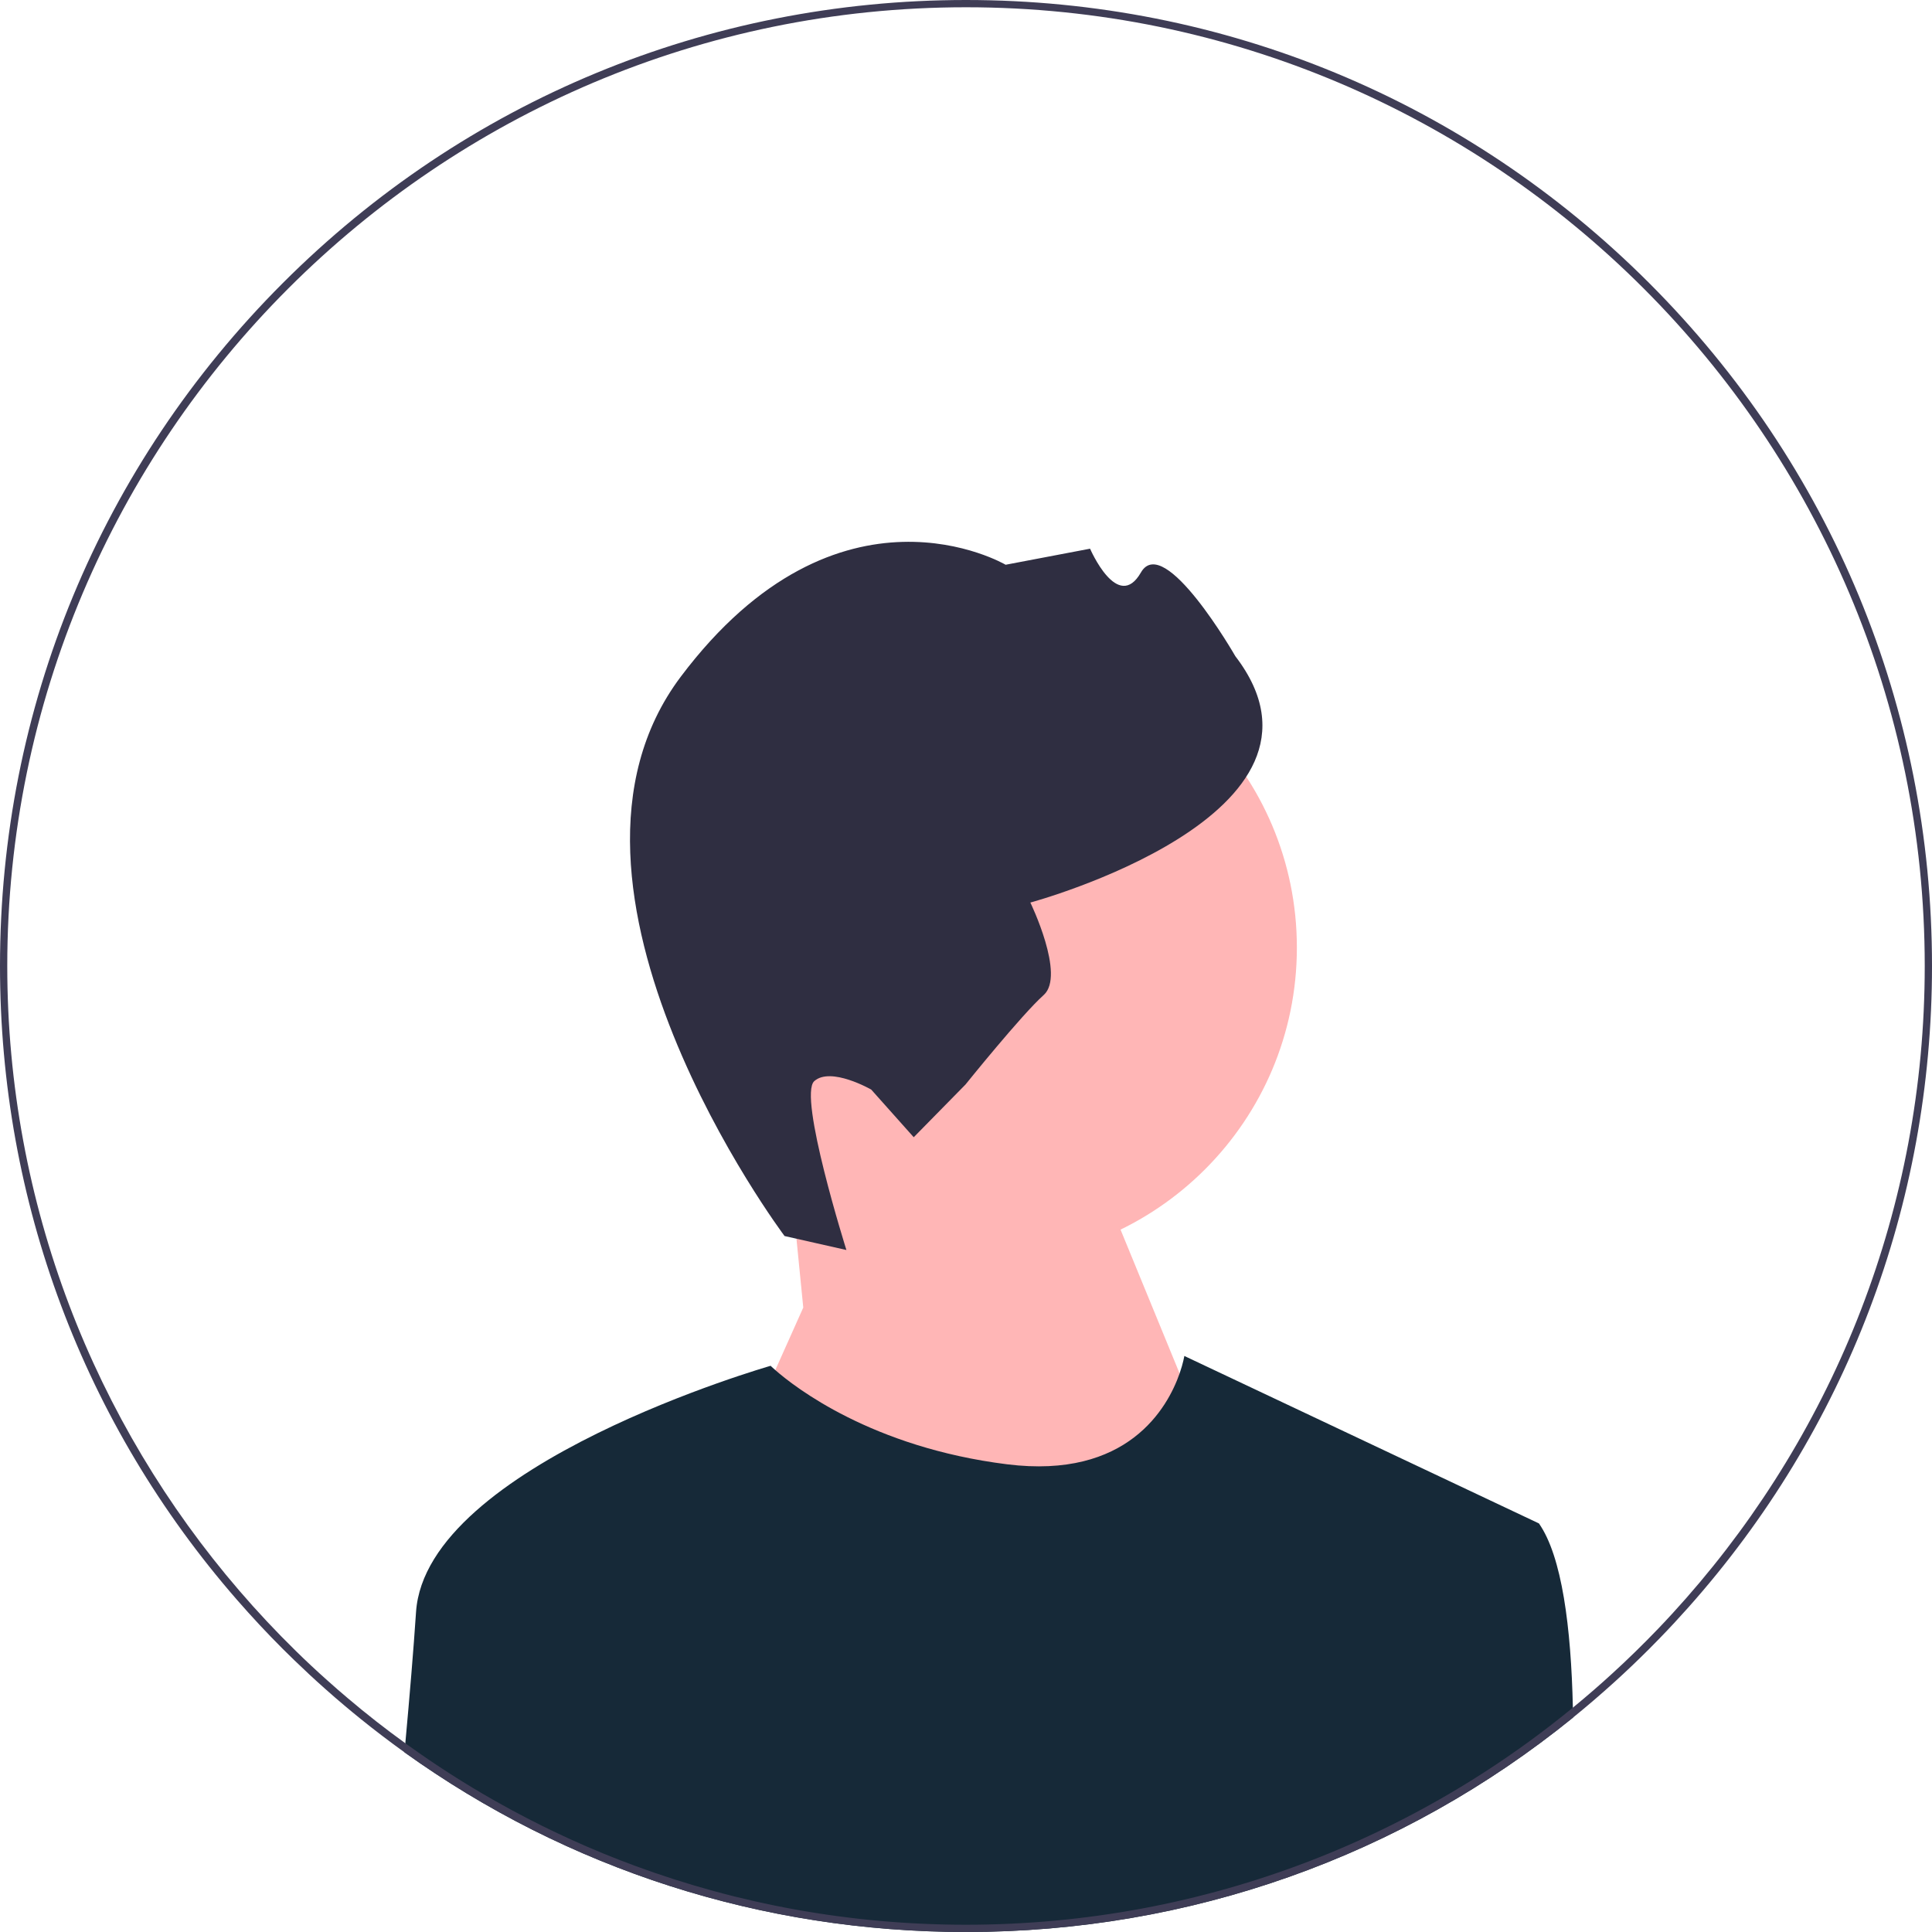
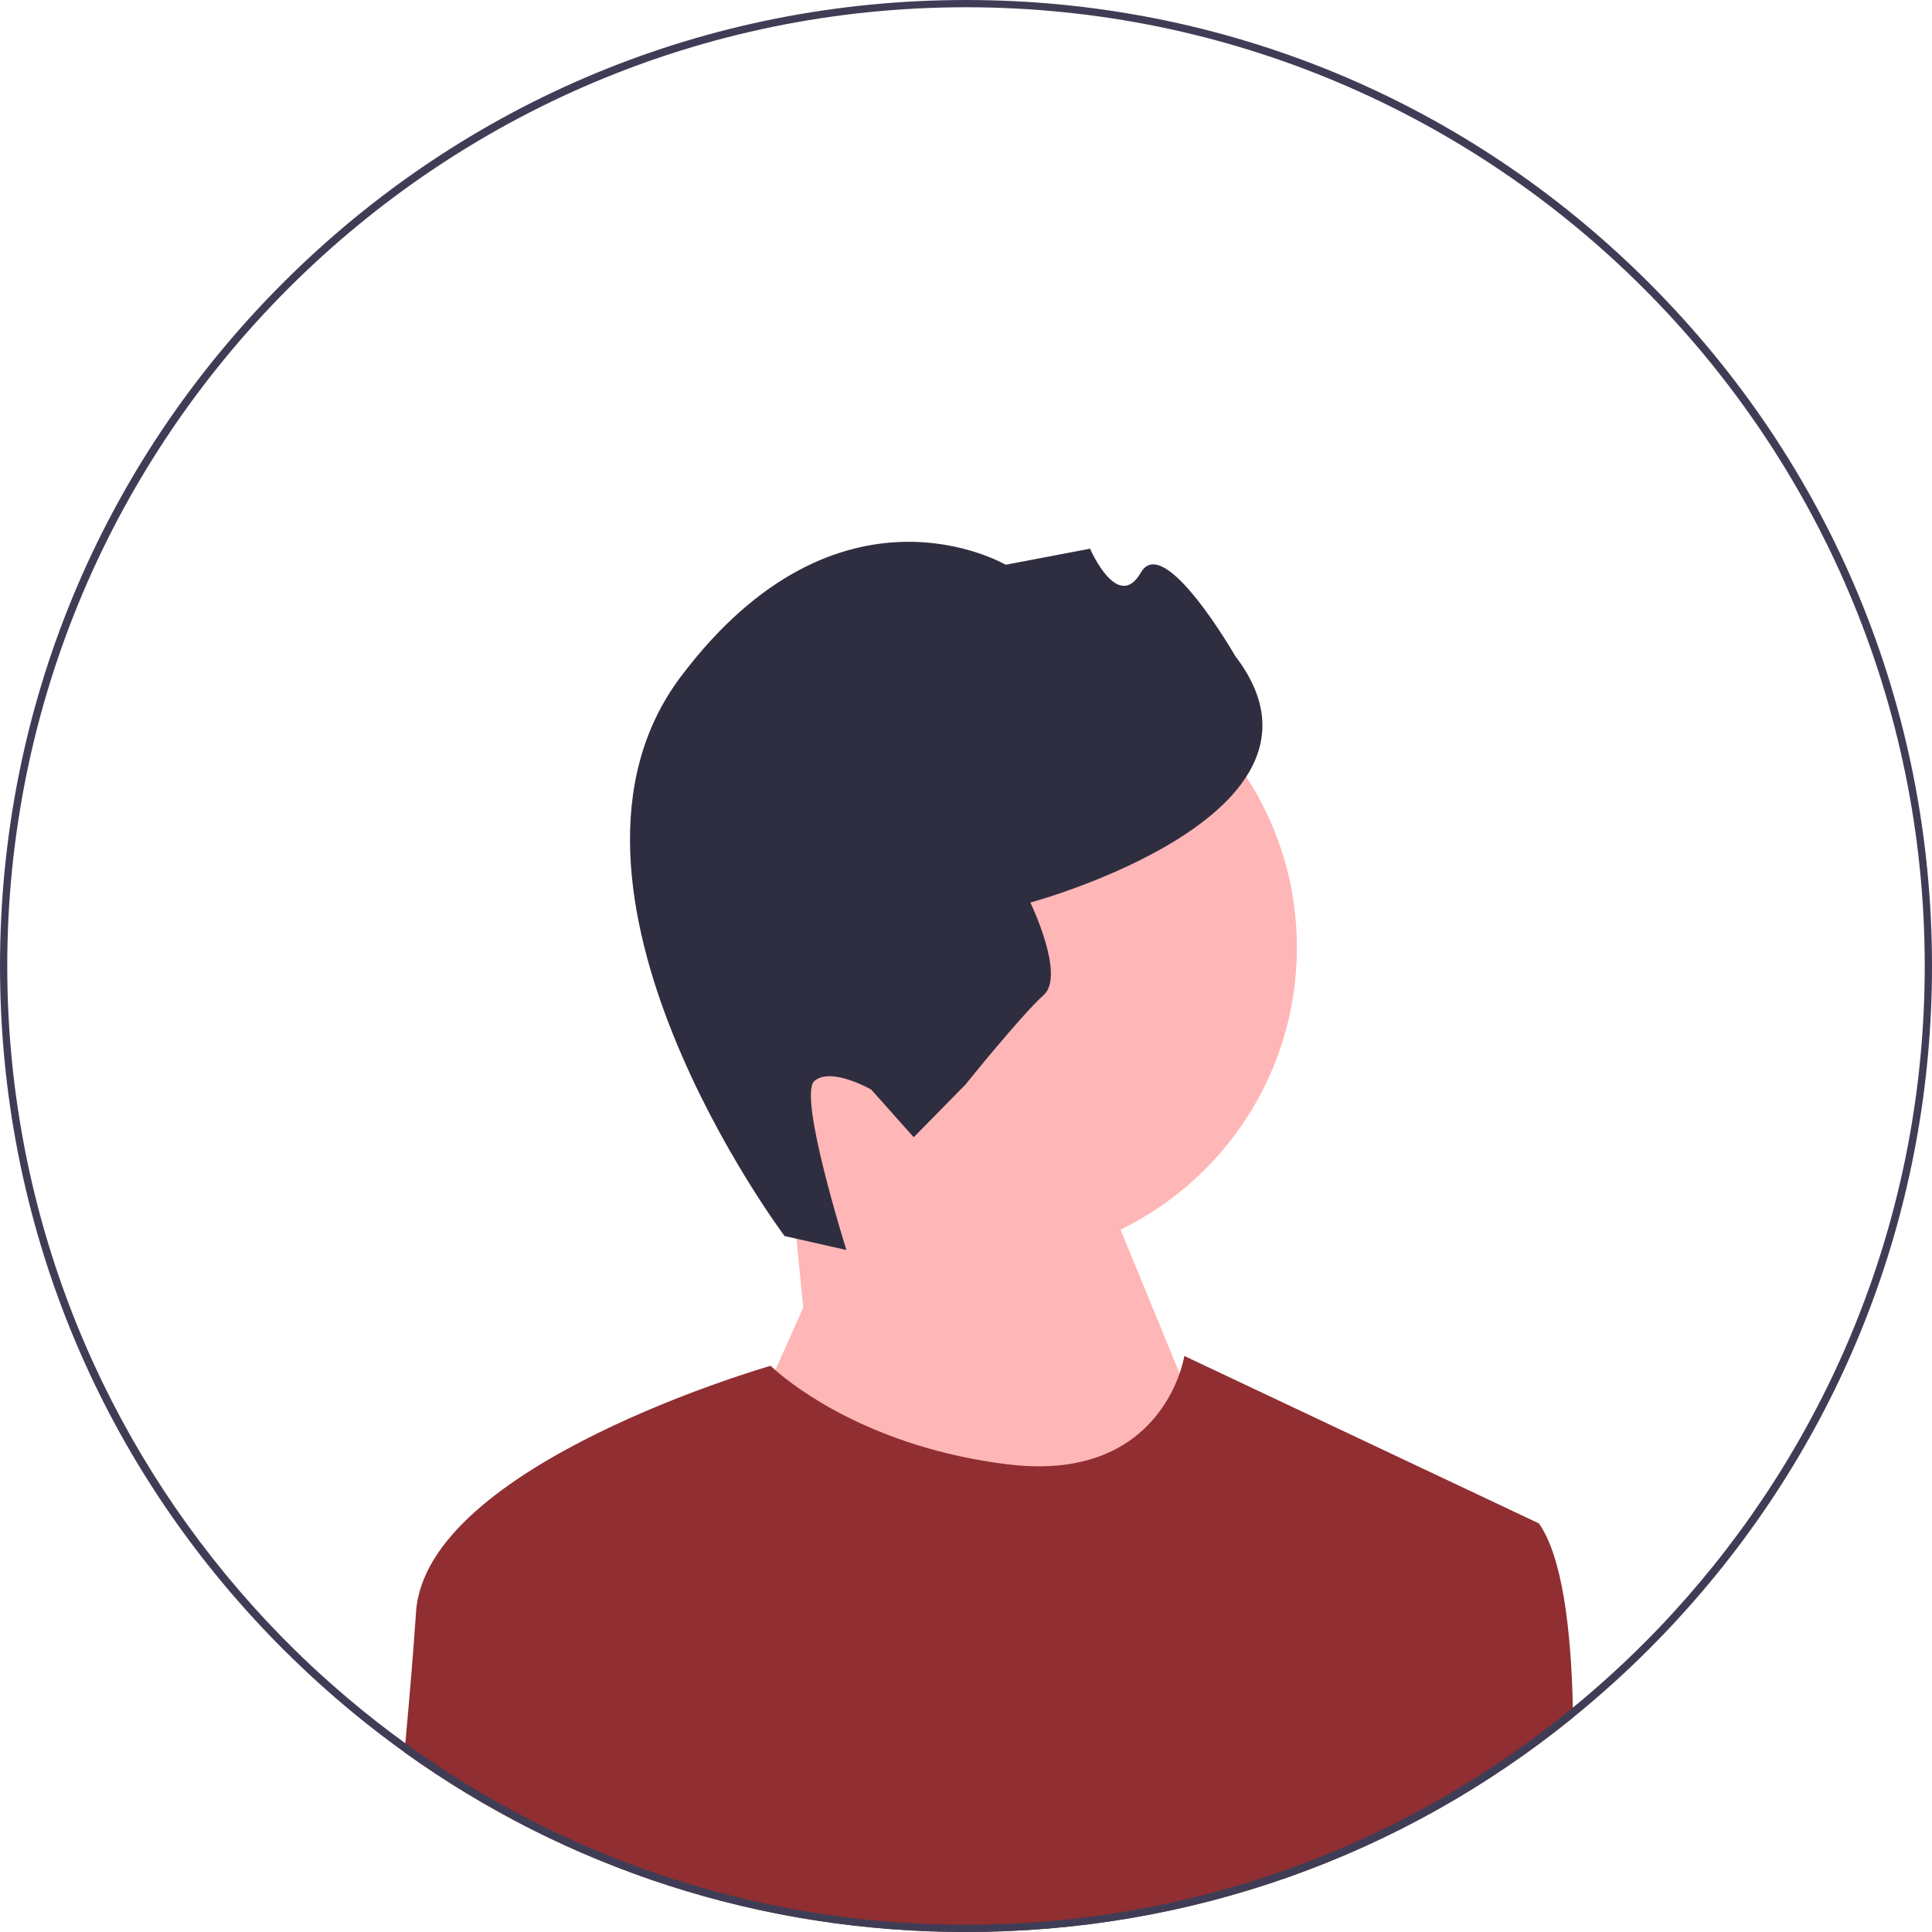
<svg xmlns="http://www.w3.org/2000/svg" width="532" height="532" viewBox="0 0 532 532">
  <circle cx="270.76" cy="260.934" r="86.349" fill="#ffb6b6" />
  <polygon points="221.19 360.052 217.289 320.618 295.19 306.052 341.19 418.052 261.19 510.052 204.19 398.052 221.19 360.052" fill="#ffb6b6" />
  <path d="m216.037,340.357l17.031,3.848s-13.388-42.455-8.844-46.508c4.544-4.053,15.68,2.333,15.68,2.333l11.702,13.12,14.254-14.512s15.475-19.242,21.534-24.646-3.673-25.464-3.673-25.464c0,0,89.892-24.239,56.443-67.84,0,0-19.611-34.185-25.997-23.049-6.386,11.136-14.002-6.55-14.002-6.55l-23.254,4.422s-45.894-27.06-89.453,30.83c-43.559,57.89,28.579,154.016,28.579,154.016h-0Z" fill="#2f2e41" />
-   <path d="m433.16,472.95c-47.19,38.26-105.57,59.05-167.16,59.05-56.24,0-109.81-17.34-154.62-49.48.08-.84.16-1.67.23-2.5,1.19-13,2.25-25.64,2.95-36.12,2.71-40.69,97.64-67.81,97.64-67.81,0,0,.43.43,1.29,1.18,5.24,4.6,26.51,21.28,63.81,25.94,33.26,4.16,44.21-15.57,47.52-25.02,1-2.88,1.3-4.81,1.3-4.81l97.64,46.11c6.37,9.1,8.86,28.7,9.35,50.73.02.91.04,1.81.05,2.73Z" fill="#162938" />
+   <path d="m433.16,472.95c-47.19,38.26-105.57,59.05-167.16,59.05-56.24,0-109.81-17.34-154.62-49.48.08-.84.16-1.67.23-2.5,1.19-13,2.25-25.64,2.95-36.12,2.71-40.69,97.64-67.81,97.64-67.81,0,0,.43.43,1.29,1.18,5.24,4.6,26.51,21.28,63.81,25.94,33.26,4.16,44.21-15.57,47.52-25.02,1-2.88,1.3-4.81,1.3-4.81l97.64,46.11c6.37,9.1,8.86,28.7,9.35,50.73.02.91.04,1.81.05,2.73Z" fill="#902e31" />
  <path d="m454.09,77.91C403.85,27.67,337.05,0,266,0S128.15,27.67,77.91,77.91C27.67,128.15,0,194.95,0,266c0,64.85,23.05,126.16,65.29,174.57,4.03,4.63,8.24,9.14,12.62,13.52,1.03,1.03,2.07,2.06,3.12,3.06,2.8,2.71,5.65,5.36,8.55,7.93,1.76,1.57,3.54,3.11,5.34,4.62,1.41,1.19,2.82,2.36,4.25,3.51.03.03.05.05.08.07,3.97,3.2,8.01,6.28,12.13,9.24,44.81,32.14,98.38,49.48,154.62,49.48,61.59,0,119.97-20.79,167.16-59.05,3.85-3.12,7.62-6.36,11.32-9.71,3.27-2.96,6.47-6.01,9.61-9.15.99-.99,1.98-1.99,2.95-3,2.7-2.78,5.32-5.61,7.88-8.48,43.37-48.72,67.08-110.84,67.08-176.61,0-71.05-27.67-137.85-77.91-188.09Zm10.18,362.21c-2.5,2.84-5.06,5.64-7.68,8.37-4.08,4.25-8.29,8.37-12.64,12.34-1.65,1.52-3.32,3-5.01,4.47-1.92,1.67-3.86,3.31-5.83,4.92-15.53,12.75-32.54,23.75-50.73,32.71-7.19,3.55-14.56,6.78-22.1,9.67-29.29,11.24-61.08,17.4-94.28,17.4-32.04,0-62.76-5.74-91.19-16.24-11.67-4.3-22.95-9.41-33.78-15.26-1.59-.86-3.17-1.73-4.74-2.62-8.26-4.68-16.25-9.79-23.92-15.31-.25-.18-.51-.37-.76-.55-5.46-3.94-10.77-8.09-15.9-12.45-1.88-1.59-3.74-3.2-5.57-4.85-2.98-2.65-5.9-5.38-8.75-8.18-5.4-5.29-10.56-10.8-15.49-16.53C26.09,391.77,2,331.65,2,266,2,120.43,120.43,2,266,2s264,118.43,264,264c0,66.66-24.83,127.62-65.73,174.12Z" fill="#3f3d56" />
</svg>
